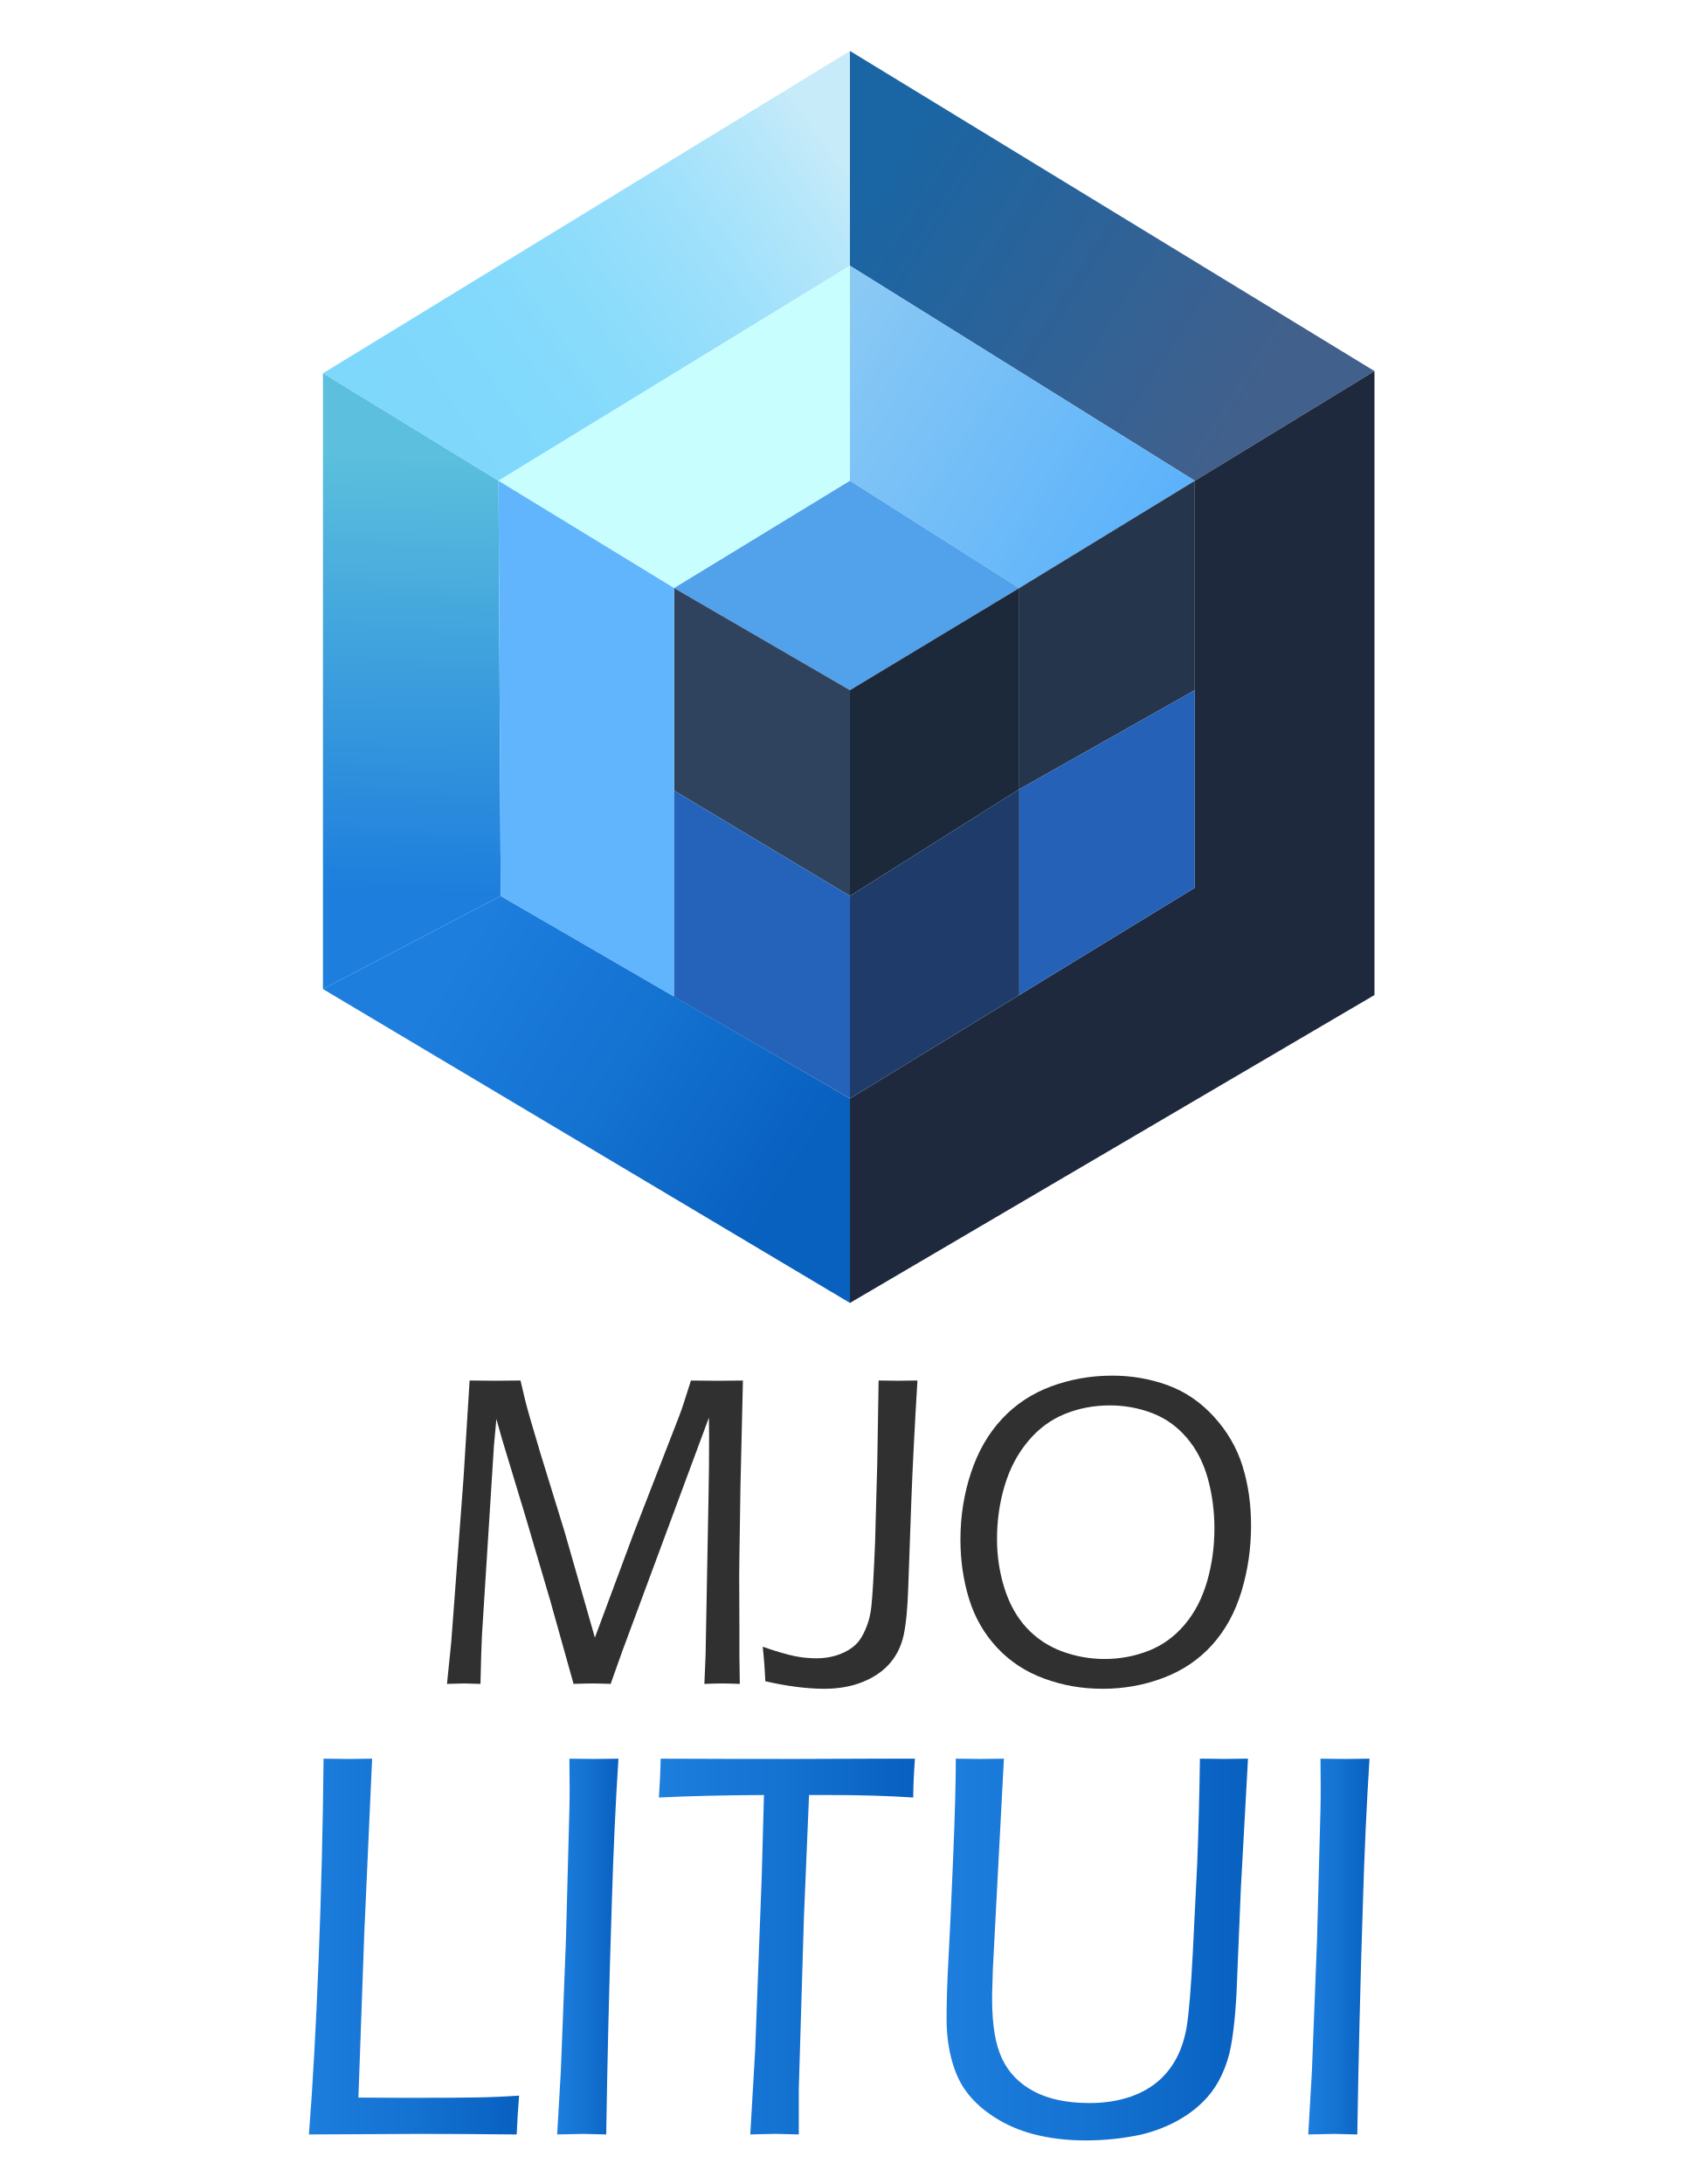
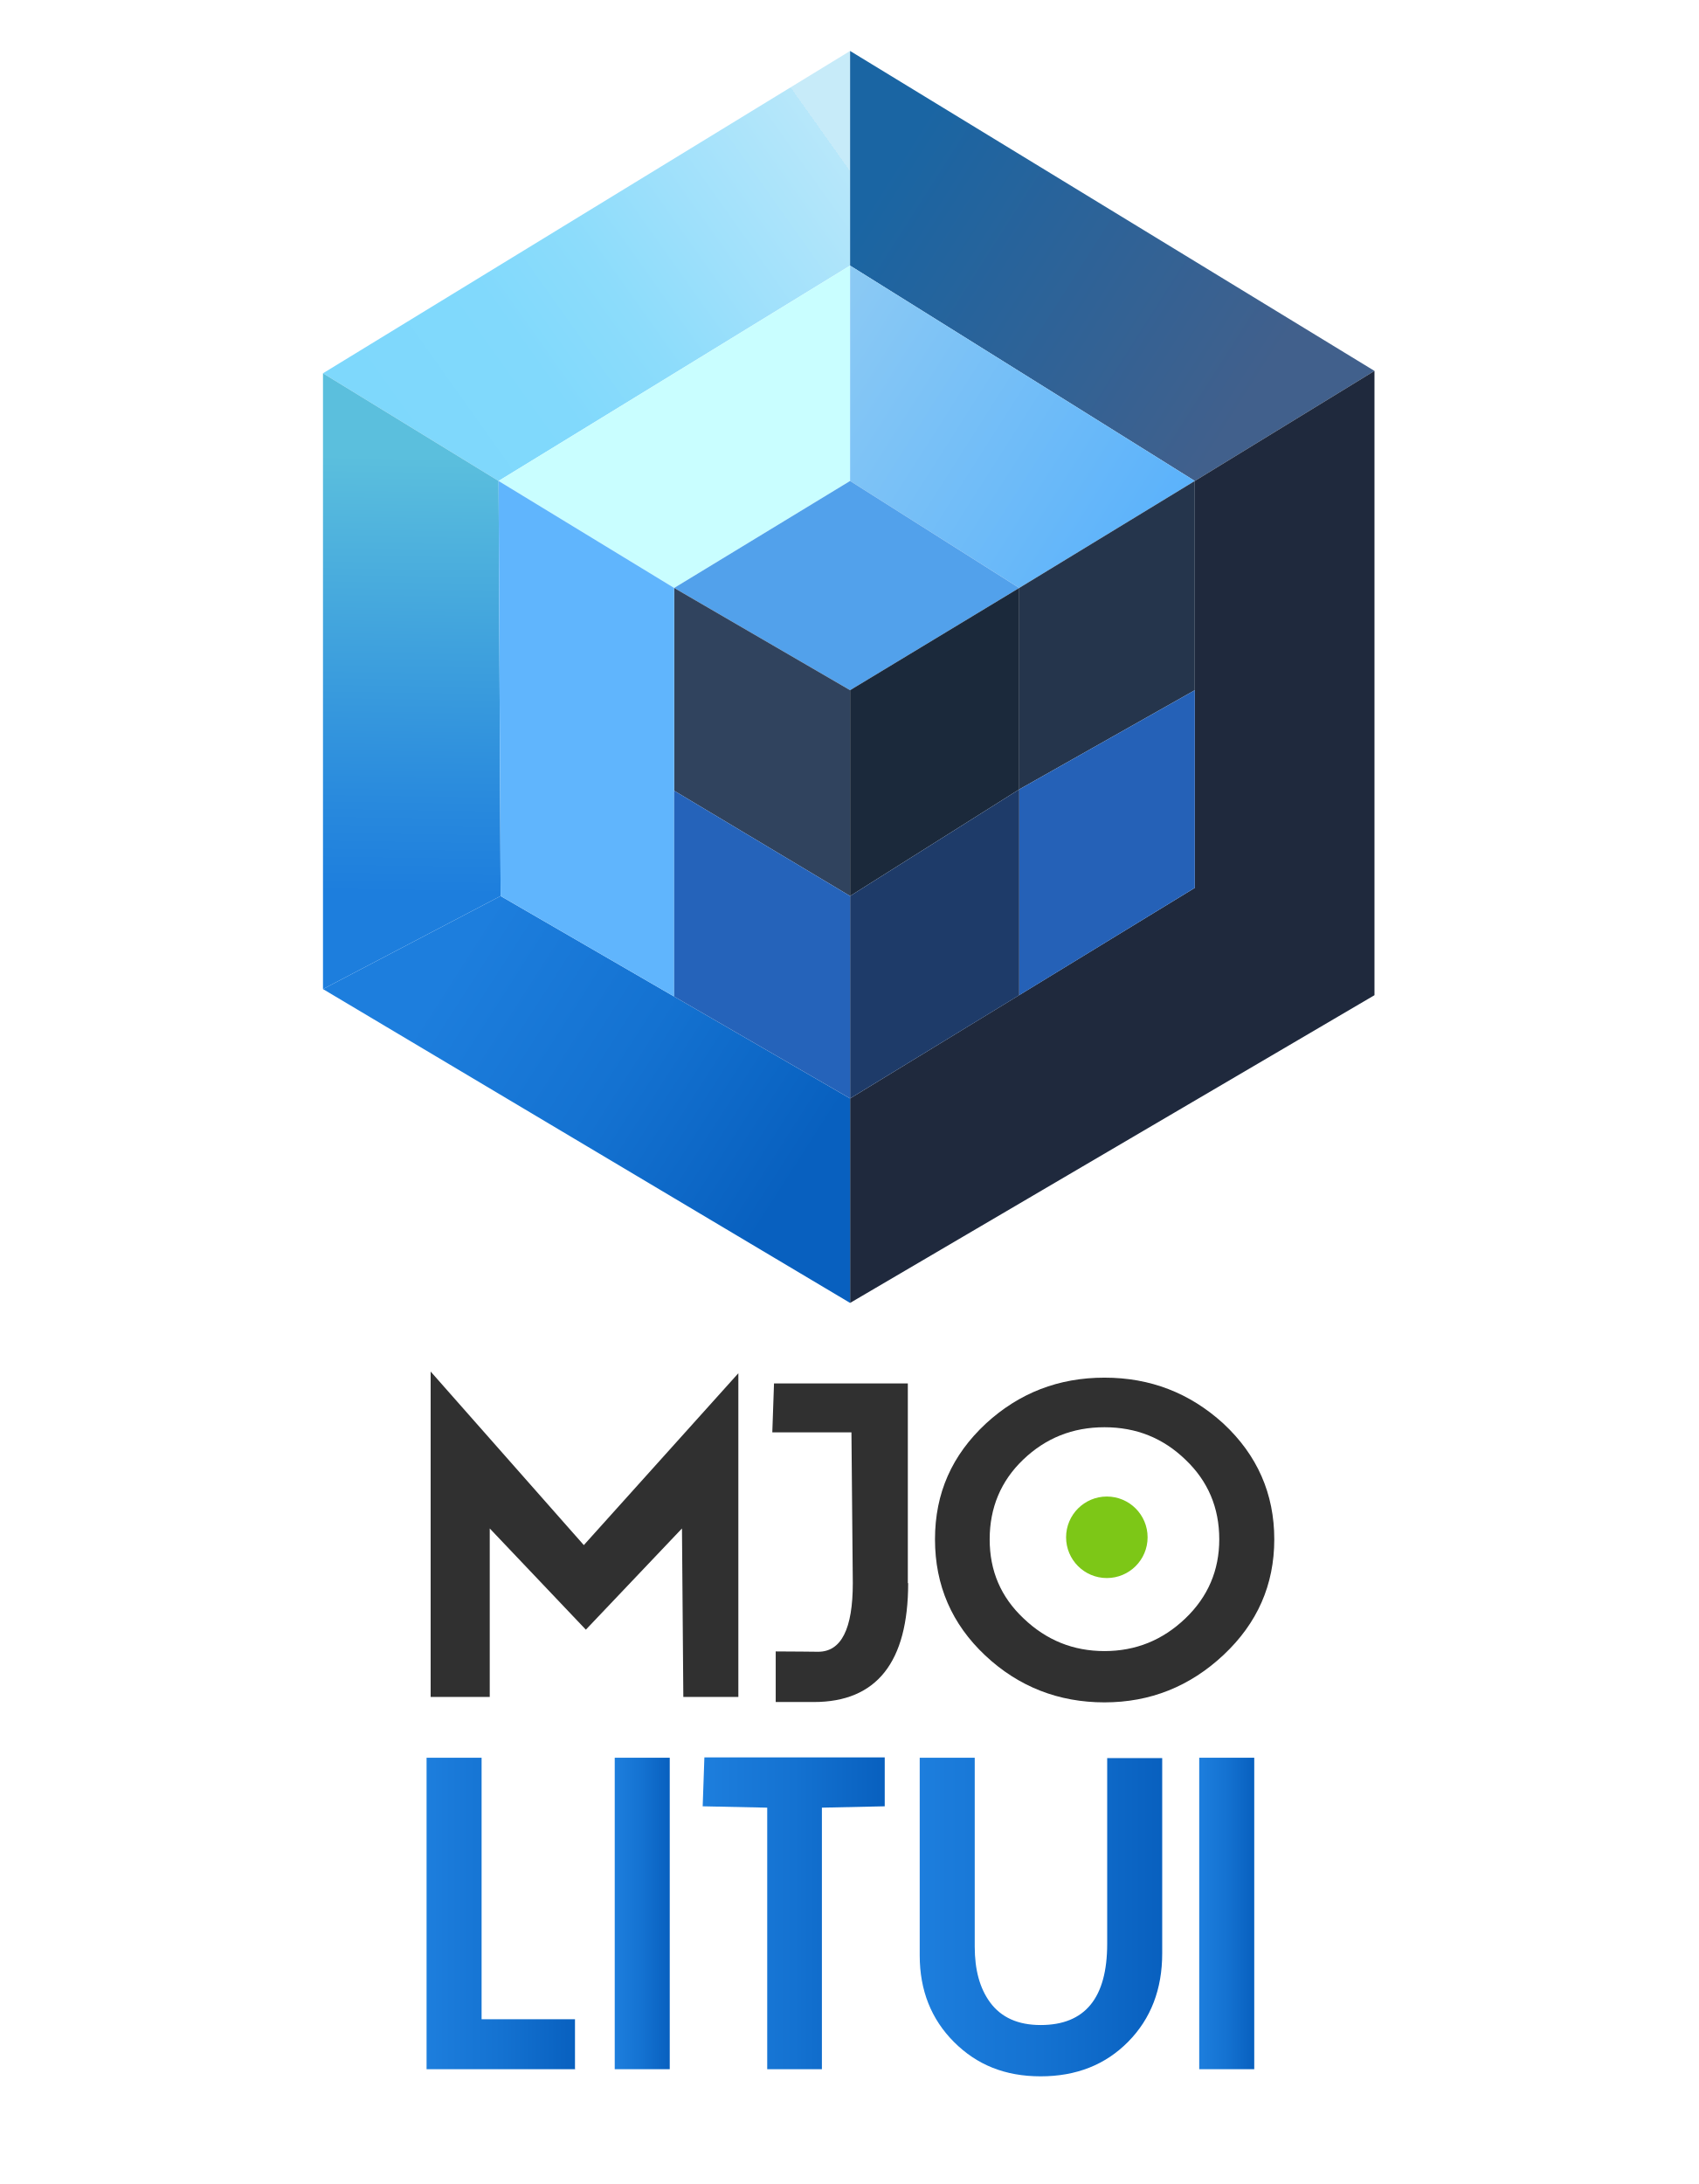
- <svg xmlns="http://www.w3.org/2000/svg" xmlns:xlink="http://www.w3.org/1999/xlink" id="Capa_1" version="1.1" viewBox="0 0 500 643">
+ <svg xmlns="http://www.w3.org/2000/svg" xmlns:xlink="http://www.w3.org/1999/xlink" version="1.1" viewBox="0 0 500 643">
  <defs>
    <style>
-       .st0 {
-         fill: url(#Degradado_sin_nombre_6);
+       .cls-1 {
+         fill: url(#Degradado_sin_nombre_12);
      }

-       .st1 {
+       .cls-1, .cls-2, .cls-3, .cls-4, .cls-5, .cls-6, .cls-7, .cls-8, .cls-9, .cls-10, .cls-11, .cls-12, .cls-13, .cls-14, .cls-15, .cls-16, .cls-17, .cls-18, .cls-19, .cls-20, .cls-21, .cls-22 {
+         stroke-width: 0px;
+       }
+ 
+       .cls-2 {
+         fill: url(#Degradado_sin_nombre_12-3);
+       }
+ 
+       .cls-3 {
+         fill: url(#Degradado_sin_nombre_3);
+       }
+ 
+       .cls-4 {
+         fill: #1f293d;
+       }
+ 
+       .cls-5 {
+         fill: #25354c;
+       }
+ 
+       .cls-6 {
+         fill: #303030;
+       }
+ 
+       .cls-7 {
+         fill: #30435e;
+       }
+ 
+       .cls-8 {
+         fill: #c9feff;
+       }
+ 
+       .cls-9 {
+         fill: #1b293b;
+       }
+ 
+       .cls-10 {
+         fill: #60b5fd;
+       }
+ 
+       .cls-11 {
+         fill: url(#Degradado_sin_nombre_12-4);
+       }
+ 
+       .cls-12 {
+         fill: #52a1eb;
+       }
+ 
+       .cls-13 {
+         fill: url(#Degradado_sin_nombre_4);
+       }
+ 
+       .cls-14 {
+         fill: #2561b7;
+       }
+ 
+       .cls-15 {
+         fill: url(#Degradado_sin_nombre_12-5);
+       }
+ 
+       .cls-16 {
+         fill: #1e3b69;
+       }
+ 
+       .cls-17 {
+         fill: url(#Degradado_sin_nombre);
+       }
+ 
+       .cls-18 {
+         fill: url(#Degradado_sin_nombre_2);
+       }
+ 
+       .cls-19 {
+         fill: #7dc717;
+       }
+ 
+       .cls-20 {
        fill: url(#Degradado_sin_nombre_5);
      }

-       .st2 {
+       .cls-21 {
+         fill: url(#Degradado_sin_nombre_12-2);
+       }
+ 
+       .cls-22 {
        fill: #2563ba;
      }
- 
-       .st3 {
-         fill: url(#Degradado_sin_nombre_34);
-       }
- 
-       .st4 {
-         fill: #c9feff;
-       }
- 
-       .st5 {
-         fill: #1b293b;
-       }
- 
-       .st6 {
-         fill: #2561b7;
-       }
- 
-       .st7 {
-         fill: #303030;
-       }
- 
-       .st8 {
-         fill: url(#Degradado_sin_nombre_4);
-       }
- 
-       .st9 {
-         fill: #1f293d;
-       }
- 
-       .st10 {
-         fill: url(#Degradado_sin_nombre_2);
-       }
- 
-       .st11 {
-         fill: url(#Degradado_sin_nombre_32);
-       }
- 
-       .st12 {
-         fill: url(#Degradado_sin_nombre_35);
-       }
- 
-       .st13 {
-         fill: #30435e;
-       }
- 
-       .st14 {
-         fill: url(#Degradado_sin_nombre_3);
-       }
- 
-       .st15 {
-         fill: #52a1eb;
-       }
- 
-       .st16 {
-         fill: #60b5fd;
-       }
- 
-       .st17 {
-         fill: #25354c;
-       }
- 
-       .st18 {
-         fill: url(#Degradado_sin_nombre_33);
-       }
- 
-       .st19 {
-         fill: url(#Degradado_sin_nombre_31);
-       }
- 
-       .st20 {
-         fill: #1e3b69;
-       }
    </style>
-     <linearGradient id="Degradado_sin_nombre_6" data-name="Degradado sin nombre 6" x1="244.86" y1="459.23" x2="118.42" y2="369.39" gradientTransform="translate(0 502) scale(1 -1)" gradientUnits="userSpaceOnUse">
+     <linearGradient id="Degradado_sin_nombre" data-name="Degradado sin nombre" x1="244.9" y1="-409.2" x2="118.4" y2="-319.4" gradientTransform="translate(0 452)" gradientUnits="userSpaceOnUse">
      <stop offset="0" stop-color="#c7ebf9" />
-       <stop offset=".1" stop-color="#b7e7fa" />
-       <stop offset=".31" stop-color="#9ee0fb" />
-       <stop offset=".52" stop-color="#8cdcfb" />
-       <stop offset=".74" stop-color="#81d9fc" />
+       <stop offset="0" stop-color="#b7e7fa" />
+       <stop offset=".3" stop-color="#9ee0fb" />
+       <stop offset=".5" stop-color="#8cdcfb" />
+       <stop offset=".7" stop-color="#81d9fc" />
      <stop offset="1" stop-color="#7ed8fc" />
    </linearGradient>
-     <linearGradient id="Degradado_sin_nombre_2" data-name="Degradado sin nombre 2" x1="261.31" y1="450.35" x2="366.73" y2="383.28" gradientTransform="translate(0 502) scale(1 -1)" gradientUnits="userSpaceOnUse">
+     <linearGradient id="Degradado_sin_nombre_2" data-name="Degradado sin nombre 2" x1="261.3" y1="-400.4" x2="366.7" y2="-333.3" gradientTransform="translate(0 452)" gradientUnits="userSpaceOnUse">
      <stop offset="0" stop-color="#1a65a3" />
      <stop offset="1" stop-color="#41608c" />
    </linearGradient>
-     <linearGradient id="Degradado_sin_nombre_3" data-name="Degradado sin nombre 3" x1="134.3" y1="219.32" x2="233.81" y2="155.47" gradientTransform="translate(0 502) scale(1 -1)" gradientUnits="userSpaceOnUse">
+     <linearGradient id="Degradado_sin_nombre_3" data-name="Degradado sin nombre 3" x1="134.3" y1="-169.3" x2="233.8" y2="-105.5" gradientTransform="translate(0 452)" gradientUnits="userSpaceOnUse">
      <stop offset="0" stop-color="#1d7edd" />
-       <stop offset=".49" stop-color="#1472d1" />
+       <stop offset=".5" stop-color="#1472d1" />
      <stop offset="1" stop-color="#0860bf" />
    </linearGradient>
-     <linearGradient id="Degradado_sin_nombre_4" data-name="Degradado sin nombre 4" x1="120.09" y1="238.94" x2="122.07" y2="367.74" gradientTransform="translate(0 502) scale(1 -1)" gradientUnits="userSpaceOnUse">
+     <linearGradient id="Degradado_sin_nombre_4" data-name="Degradado sin nombre 4" x1="120.1" y1="-188.9" x2="122.1" y2="-317.7" gradientTransform="translate(0 452)" gradientUnits="userSpaceOnUse">
      <stop offset="0" stop-color="#1d7edd" />
-       <stop offset=".17" stop-color="#2889dd" />
+       <stop offset=".2" stop-color="#2889dd" />
      <stop offset="1" stop-color="#5bbfdd" />
    </linearGradient>
-     <linearGradient id="Degradado_sin_nombre_5" data-name="Degradado sin nombre 5" x1="236.21" y1="401.69" x2="337.17" y2="337.45" gradientTransform="translate(0 502) scale(1 -1)" gradientUnits="userSpaceOnUse">
+     <linearGradient id="Degradado_sin_nombre_5" data-name="Degradado sin nombre 5" x1="236.2" y1="-351.7" x2="337.2" y2="-287.5" gradientTransform="translate(0 452)" gradientUnits="userSpaceOnUse">
      <stop offset="0" stop-color="#8ccaf4" />
      <stop offset="1" stop-color="#5bb2fb" />
    </linearGradient>
-     <linearGradient id="Degradado_sin_nombre_31" data-name="Degradado sin nombre 3" x1="90.96" y1="573.1" x2="152.87" y2="573.1" gradientTransform="matrix(1,0,0,1,0,0)" xlink:href="#Degradado_sin_nombre_3" />
-     <linearGradient id="Degradado_sin_nombre_32" data-name="Degradado sin nombre 3" x1="164.05" y1="573.1" x2="182.09" y2="573.1" gradientTransform="matrix(1,0,0,1,0,0)" xlink:href="#Degradado_sin_nombre_3" />
-     <linearGradient id="Degradado_sin_nombre_33" data-name="Degradado sin nombre 3" x1="194.01" y1="573.1" x2="269.4" y2="573.1" gradientTransform="matrix(1,0,0,1,0,0)" xlink:href="#Degradado_sin_nombre_3" />
-     <linearGradient id="Degradado_sin_nombre_34" data-name="Degradado sin nombre 3" x1="278.71" y1="573.99" x2="367.45" y2="573.99" gradientTransform="matrix(1,0,0,1,0,0)" xlink:href="#Degradado_sin_nombre_3" />
-     <linearGradient id="Degradado_sin_nombre_35" data-name="Degradado sin nombre 3" x1="385.2" y1="573.1" x2="403.24" y2="573.1" gradientTransform="matrix(1,0,0,1,0,0)" xlink:href="#Degradado_sin_nombre_3" />
+     <linearGradient id="Degradado_sin_nombre_12" data-name="Degradado sin nombre 12" x1="125.6" y1="563.4" x2="169.4" y2="563.4" gradientUnits="userSpaceOnUse">
+       <stop offset="0" stop-color="#1d7edd" />
+       <stop offset=".5" stop-color="#1472d1" />
+       <stop offset="1" stop-color="#0860bf" />
+     </linearGradient>
+     <linearGradient id="Degradado_sin_nombre_12-2" data-name="Degradado sin nombre 12" x1="180.9" x2="197.2" xlink:href="#Degradado_sin_nombre_12" />
+     <linearGradient id="Degradado_sin_nombre_12-3" data-name="Degradado sin nombre 12" x1="207" y1="563.3" x2="260.5" y2="563.3" xlink:href="#Degradado_sin_nombre_12" />
+     <linearGradient id="Degradado_sin_nombre_12-4" data-name="Degradado sin nombre 12" x1="270.7" y1="564.4" x2="342.2" y2="564.4" xlink:href="#Degradado_sin_nombre_12" />
+     <linearGradient id="Degradado_sin_nombre_12-5" data-name="Degradado sin nombre 12" x1="353.1" x2="369.3" xlink:href="#Degradado_sin_nombre_12" />
  </defs>
-   <g>
-     <polygon class="st0" points="95.09 109.9 250.26 15 250.26 78.24 146.78 141.55 95.09 109.9" />
-     <polygon class="st10" points="404.7 109.25 351.8 141.55 250.26 78.24 250.26 15 404.7 109.25" />
-     <polygon class="st9" points="351.8 141.55 351.8 261.37 250.26 323.41 250.26 383.6 404.7 292.95 404.7 109.25 351.8 141.55" />
-     <polygon class="st14" points="147.43 263.78 250.26 323.41 250.26 383.6 95.09 291.19 147.43 263.78" />
-     <polygon class="st8" points="146.78 141.55 147.43 263.78 95.09 291.19 95.09 109.9 146.78 141.55" />
-     <polygon class="st4" points="250.26 141.55 250.26 78.24 146.78 141.55 198.48 173.13 250.26 141.55" />
-     <polygon class="st1" points="300.11 173.13 250.26 141.55 250.26 78.24 351.8 141.55 300.11 173.13" />
-     <polygon class="st15" points="250.26 203.19 300.11 173.13 250.26 141.55 198.48 173.13 250.26 203.19" />
-     <polygon class="st13" points="250.26 263.78 250.26 203.19 198.48 173.13 198.48 232.76 250.26 263.78" />
-     <polygon class="st5" points="300.11 232.36 250.26 263.78 250.26 203.19 300.11 173.13 300.11 232.36" />
-     <polygon class="st17" points="351.8 203.19 300.11 232.36 300.11 173.13 351.8 141.55 351.8 203.19" />
-     <polygon class="st16" points="198.48 232.76 198.48 293.43 147.43 263.78 146.78 141.55 198.48 173.13 198.48 232.76" />
-     <polygon class="st6" points="300.11 232.36 300.11 292.95 351.8 261.37 351.8 203.19 300.11 232.36" />
-     <polygon class="st20" points="250.26 263.78 300.11 232.36 300.11 292.95 250.26 323.41 250.26 263.78" />
-     <polygon class="st2" points="198.48 232.76 250.26 263.78 250.26 323.41 198.48 293.43 198.48 232.76" />
-   </g>
-   <g id="Capa_2">
+   <g id="Capa_1" data-name="Capa 1">
    <g>
-       <path class="st7" d="M131.61,495.75l1.24-12.1,3.65-48.75,1.77-28.46c2.94.04,5.5.07,7.67.07,2.01,0,4.45-.02,7.32-.07l1.34,5.69c.39,1.53.87,3.32,1.46,5.37.58,2.05,1.59,5.47,3.03,10.27l7.16,23.23,8.91,31.14,11.58-31.14,13.21-34.02c.47-1.22.92-2.52,1.37-3.89.45-1.37,1.15-3.59,2.12-6.64,2.52.04,5.14.07,7.86.07,2.17,0,4.66-.02,7.45-.07l-.73,31.21-.31,20.48c-.04,1.92-.06,3.84-.06,5.76l.06,14.98v8.44c0,.96.04,3.77.12,8.44-2.56-.09-4.27-.13-5.13-.13-1.2,0-2.97.04-5.3.13l.35-8.31.87-47.11c.12-5.28.17-11.14.17-17.6l-.06-5.37-25.55,68.9-3.38,9.49c-2.53-.09-4.3-.13-5.31-.13-1.21,0-3.08.04-5.61.13l-6.91-24.67-7.15-24.28-7.09-23.42c-.31-1.05-.83-2.92-1.57-5.63l-.71,7.66-3.56,56.27c-.08,1.88-.15,3.75-.21,5.63-.06,1.88-.13,4.69-.21,8.44l-4.88-.13c-.77,0-2.44.04-5,.13Z" />
-       <path class="st7" d="M225.34,494.97c-.15-3.53-.41-6.91-.76-10.14,4.08,1.4,7.2,2.31,9.38,2.75,2.17.44,4.33.65,6.47.65,2.02,0,3.96-.28,5.83-.85,1.63-.52,3.05-1.2,4.25-2.03,1.01-.7,1.84-1.48,2.5-2.36.85-1.18,1.59-2.6,2.21-4.26.66-1.66,1.11-3.58,1.34-5.76.35-3.14.72-9.45,1.1-18.92l.64-23.25.4-24.36,5.6.07,5.83-.07c-.82,13.62-1.43,25.6-1.82,35.95l-.88,24.82c-.19,6.15-.64,10.86-1.34,14.11-.7,3.25-2.05,6.03-4.05,8.35s-4.66,4.15-7.98,5.5c-3.32,1.35-7.09,2.03-11.32,2.03-5.08,0-10.89-.74-17.41-2.22Z" />
-       <path class="st7" d="M327.4,405c5.75,0,11.2.94,16.37,2.81,5.16,1.88,9.72,4.97,13.66,9.29,3.94,4.32,6.75,9.16,8.42,14.53s2.51,11.19,2.51,17.47c0,6.72-.93,13.17-2.8,19.37-1.86,6.19-4.74,11.45-8.62,15.77-3.88,4.32-8.66,7.56-14.33,9.72-5.67,2.16-11.63,3.24-17.88,3.24s-11.64-.98-17.1-2.94c-5.46-1.96-10.11-4.98-13.95-9.06-3.84-4.08-6.62-8.88-8.33-14.39-1.71-5.52-2.56-11.37-2.56-17.57,0-6.8,1.03-13.34,3.09-19.6,2.06-6.26,5.1-11.55,9.12-15.87,4.02-4.32,8.87-7.52,14.56-9.62,5.69-2.09,11.64-3.14,17.85-3.14ZM326.75,413.77c-4.66,0-9.07.84-13.22,2.52-4.16,1.68-7.78,4.37-10.86,8.07-3.09,3.71-5.38,8.06-6.87,13.07-1.5,5.01-2.24,10.24-2.24,15.69,0,5.06.74,9.9,2.21,14.55,1.48,4.64,3.65,8.51,6.52,11.6,2.87,3.09,6.33,5.39,10.37,6.9,4.04,1.5,8.25,2.26,12.64,2.26s8.8-.81,12.9-2.42c4.1-1.61,7.63-4.17,10.6-7.68,2.97-3.51,5.17-7.75,6.61-12.72,1.44-4.97,2.16-10.18,2.16-15.62,0-5.14-.65-10.06-1.95-14.74-1.3-4.68-3.38-8.68-6.23-12-2.85-3.31-6.24-5.72-10.17-7.22-3.92-1.5-8.08-2.26-12.47-2.26Z" />
-       <path class="st19" d="M90.96,628.41c1.1-13.94,2.05-30.97,2.84-51.1.79-20.13,1.28-39.97,1.47-59.53,3.32.05,5.85.08,7.58.08l6.72-.08-2.31,51.34-1.73,48.43,13.71.08c10.2,0,17.37-.04,21.53-.12,4.16-.08,8.19-.26,12.08-.53-.29,3.43-.53,7.24-.72,11.43-10.92-.11-20.56-.16-28.93-.16l-32.25.16Z" />
-       <path class="st11" d="M164.05,628.41l1.08-18.64,1.51-38.82,1.01-38.25c.05-2.21.07-4.43.07-6.65l-.07-8.27,7.44.08,7-.08c-.86,13.51-1.51,27.61-1.94,42.31-.77,23.56-1.32,46.33-1.66,68.32l-6.79-.16c-.87,0-3.42.05-7.65.16Z" />
-       <path class="st18" d="M220.91,628.41l1.44-24.8,1.94-51.38.65-23.75c-11.78.05-22.09.3-30.93.73.29-4.32.46-8.13.51-11.43,12.22.05,25.39.08,39.53.08l23.08-.08h12.26c-.34,4.79-.5,8.6-.5,11.43-7.46-.49-15.71-.73-24.75-.73h-5.92l-1.51,35.87-1.51,50.53v13.52l-6.93-.16c-.63,0-3.08.05-7.37.16Z" />
-       <path class="st3" d="M281.43,517.78l7.15.08,7.01-.08-3.25,61.84-.22,7.54v1.54c0,7.51.98,13.33,2.96,17.47,1.97,4.13,5.11,7.33,9.42,9.6,4.31,2.27,9.75,3.4,16.34,3.4,4.43,0,8.52-.65,12.27-1.95,3.13-1.13,5.78-2.65,7.97-4.54,2.19-1.89,4.01-4.21,5.45-6.97,1.35-2.65,2.31-5.65,2.89-9,.67-4.21,1.27-11.56,1.8-22.04l1.29-26.1c.38-9.62.64-19.88.79-30.8l7.44.08,6.72-.08-2.1,38.17-1.31,31.61c-.43,7.35-1.13,13.05-2.09,17.1-.72,2.86-1.78,5.57-3.17,8.1-1.25,2.27-2.79,4.3-4.62,6.08-2.16,2.16-4.79,4.08-7.86,5.75-3.27,1.73-6.73,3.03-10.39,3.89-5.24,1.13-10.68,1.7-16.3,1.7s-10.6-.62-15.37-1.86c-4.14-1.08-7.94-2.73-11.4-4.94-3.46-2.21-6.23-4.73-8.3-7.54-1.73-2.27-3.1-5.13-4.11-8.59-1.15-3.89-1.73-8.19-1.73-12.89,0-5.03.18-10.78.54-17.26.36-6.48.81-16.26,1.36-29.34.55-13.07.82-23.07.82-29.99Z" />
-       <path class="st12" d="M385.2,628.41l1.08-18.64,1.51-38.82,1.01-38.25c.05-2.21.07-4.43.07-6.65l-.07-8.27,7.44.08,7-.08c-.86,13.51-1.51,27.61-1.94,42.31-.77,23.56-1.32,46.33-1.66,68.32l-6.79-.16c-.87,0-3.42.05-7.65.16Z" />
+       <polygon class="cls-17" points="95.1 109.9 250.3 15 250.3 78.2 146.8 141.6 95.1 109.9" />
+       <polygon class="cls-18" points="404.7 109.2 351.8 141.6 250.3 78.2 250.3 15 404.7 109.2" />
+       <polygon class="cls-4" points="351.8 141.6 351.8 261.4 250.3 323.4 250.3 383.6 404.7 293 404.7 109.2 351.8 141.6" />
+       <polygon class="cls-3" points="147.4 263.8 250.3 323.4 250.3 383.6 95.1 291.2 147.4 263.8" />
+       <polygon class="cls-13" points="146.8 141.6 147.4 263.8 95.1 291.2 95.1 109.9 146.8 141.6" />
+       <polygon class="cls-8" points="250.3 141.6 250.3 78.2 146.8 141.6 198.5 173.1 250.3 141.6" />
+       <polygon class="cls-20" points="300.1 173.1 250.3 141.6 250.3 78.2 351.8 141.6 300.1 173.1" />
+       <polygon class="cls-12" points="250.3 203.2 300.1 173.1 250.3 141.6 198.5 173.1 250.3 203.2" />
+       <polygon class="cls-7" points="250.3 263.8 250.3 203.2 198.5 173.1 198.5 232.8 250.3 263.8" />
+       <polygon class="cls-9" points="300.1 232.4 250.3 263.8 250.3 203.2 300.1 173.1 300.1 232.4" />
+       <polygon class="cls-5" points="351.8 203.2 300.1 232.4 300.1 173.1 351.8 141.6 351.8 203.2" />
+       <polygon class="cls-10" points="198.5 232.8 198.5 293.4 147.4 263.8 146.8 141.6 198.5 173.1 198.5 232.8" />
+       <polygon class="cls-14" points="300.1 232.4 300.1 293 351.8 261.4 351.8 203.2 300.1 232.4" />
+       <polygon class="cls-16" points="250.3 263.8 300.1 232.4 300.1 293 250.3 323.4 250.3 263.8" />
+       <polygon class="cls-22" points="198.5 232.8 250.3 263.8 250.3 323.4 198.5 293.4 198.5 232.8" />
    </g>
  </g>
+   <g id="Capa_2" data-name="Capa 2">
+     <g>
+       <path class="cls-1" d="M169.4,609.2h-43.8v-91.7h16.2v77h27.5v14.6Z" />
+       <path class="cls-21" d="M197.2,609.2h-16.2v-91.7h16.2v91.7Z" />
+       <path class="cls-2" d="M260.5,531.8l-18.5.4v77h-16.1v-77l-19-.4.5-14.4h53.1v14.4Z" />
+       <path class="cls-11" d="M342.2,575.1c0,10.5-3.3,19.2-10,26-6.7,6.8-15.3,10.2-25.8,10.2s-18.8-3.4-25.5-10.1c-6.7-6.7-10.1-15.2-10.1-25.5v-58.2h16.2v55.6c0,6.9,1.5,12.3,4.5,16.4,3.3,4.5,8.3,6.7,14.9,6.7,13.1,0,19.6-8,19.6-23.9v-54.7h16.2v57.6Z" />
+       <path class="cls-15" d="M369.3,609.2h-16.2v-91.7h16.2v91.7Z" />
+     </g>
+     <g>
+       <path class="cls-6" d="M217.6,499.6h-16.4l-.4-49.6-28.3,29.8-28.3-29.8v49.6h-17.4v-95.8l45.1,51.1,45.5-50.6v95.3Z" />
+       <path class="cls-6" d="M267.4,466.1c0,23.3-9.3,35-27.8,35h-11.2v-14.9c6.2,0,10.4.1,12.5.1,6.8,0,10.2-6.7,10.2-20.2l-.4-44.4h-23.3l.5-14.4h39.4v58.8Z" />
+       <path class="cls-6" d="M375.2,453.2c0,13.4-5,24.7-14.9,34-9.9,9.3-21.6,14-35.1,14s-25.3-4.6-35.1-13.8c-9.8-9.2-14.8-20.6-14.8-34.2s5-24.8,15-34.1c9.8-9,21.4-13.5,34.9-13.5s25.1,4.5,35,13.5c10,9.3,15,20.7,15,34.1ZM359,453.2c0-9.3-3.3-17.1-9.9-23.4-6.6-6.4-14.5-9.6-23.9-9.6s-17.3,3.2-23.9,9.5c-6.6,6.3-9.9,14.2-9.9,23.5s3.3,17,10,23.3c6.7,6.4,14.6,9.6,23.8,9.6s17.1-3.2,23.8-9.6c6.7-6.4,10-14.2,10-23.3Z" />
+     </g>
+     <circle class="cls-19" cx="325.9" cy="452.6" r="12" />
+   </g>
</svg>
